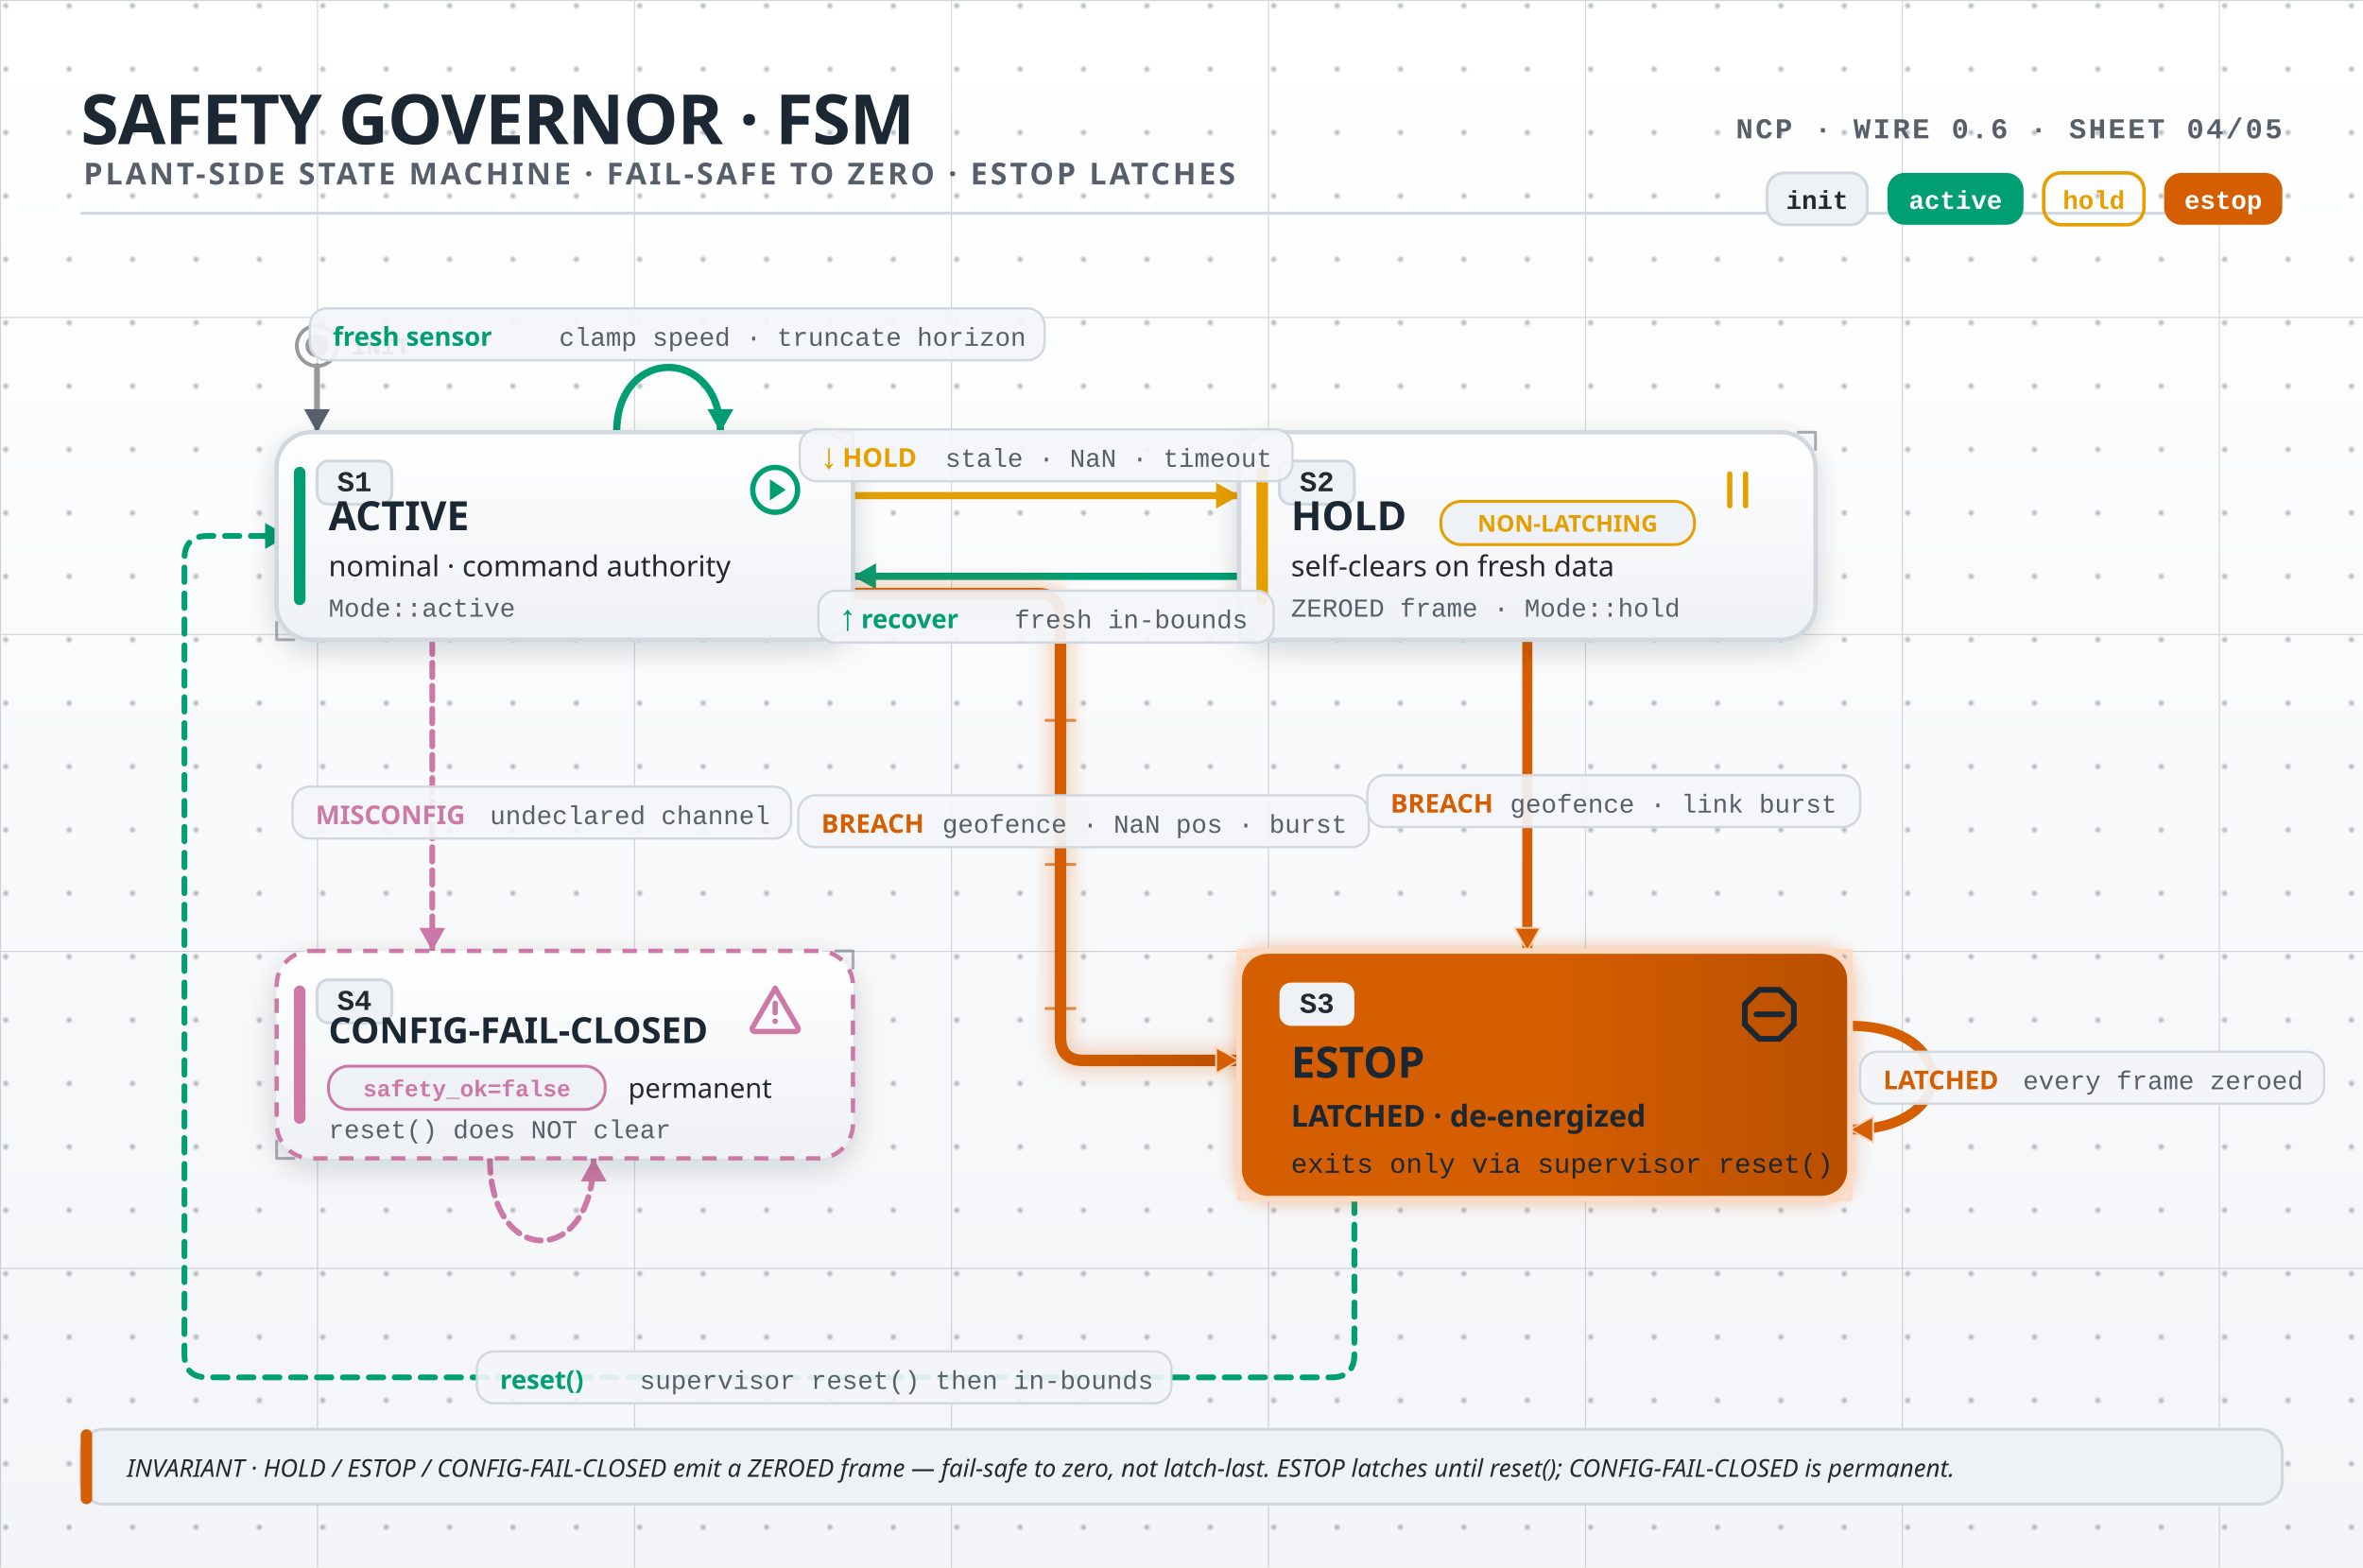
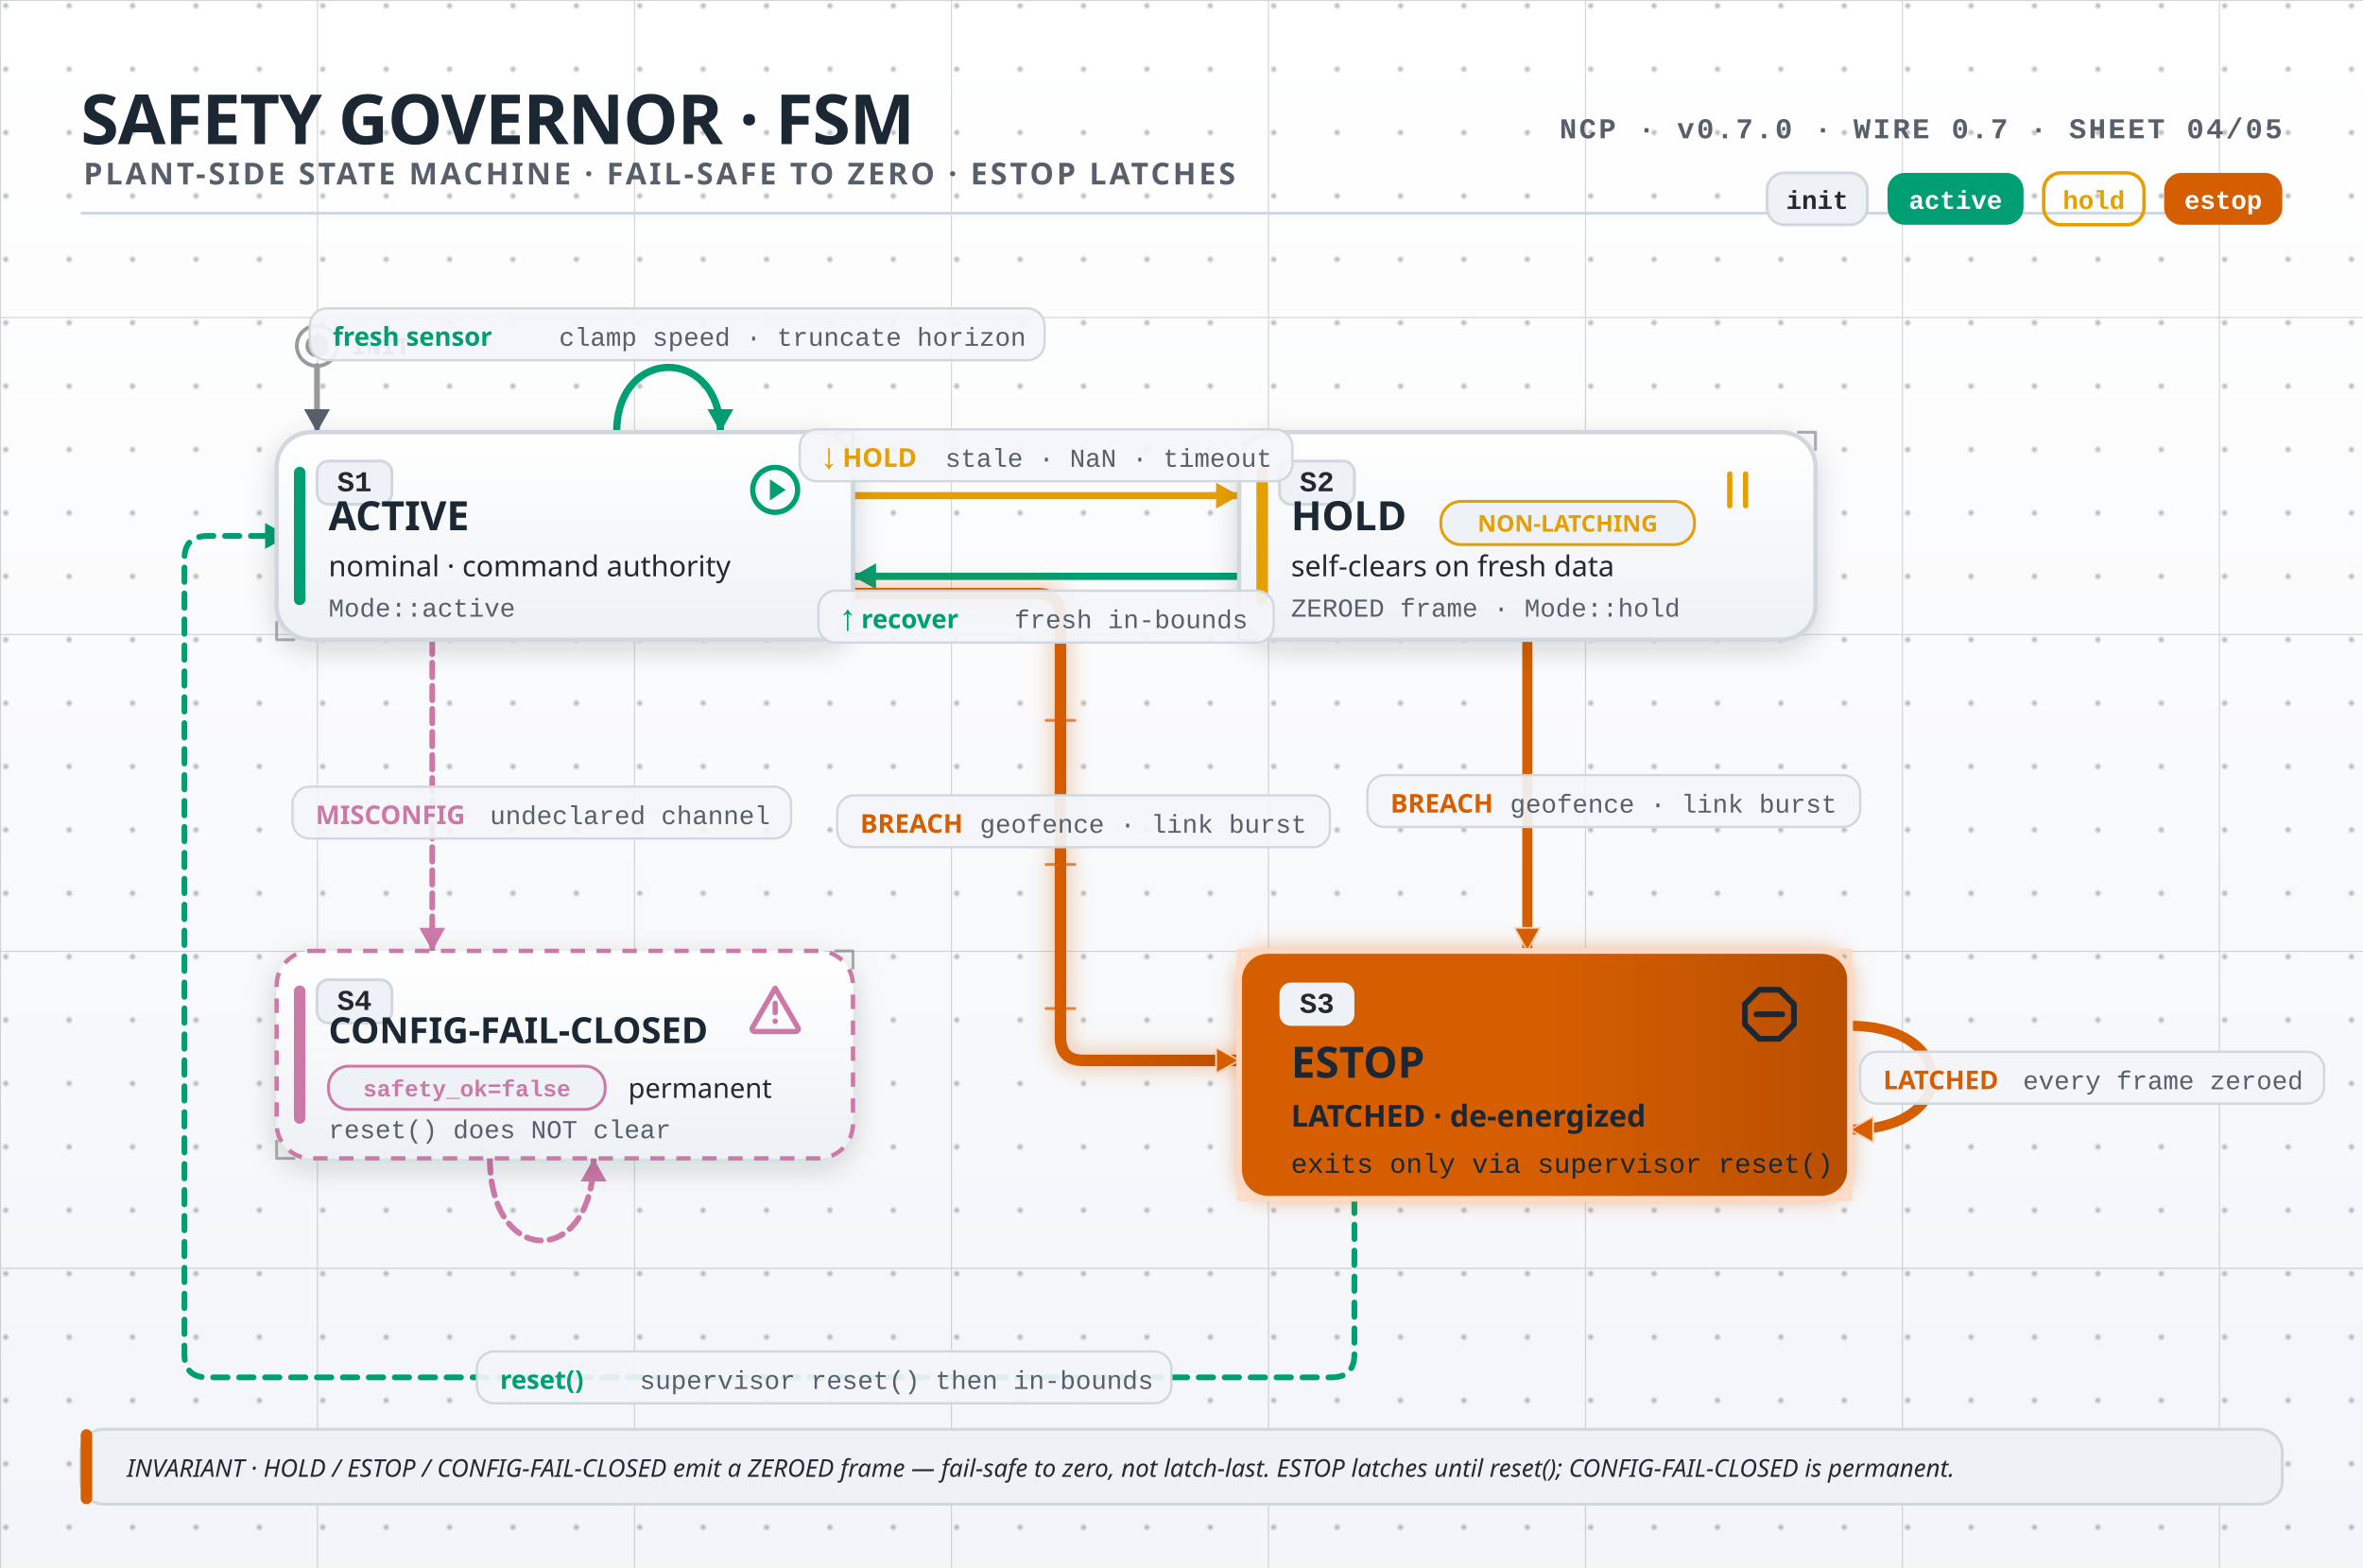
<svg xmlns="http://www.w3.org/2000/svg" width="820" height="544" viewBox="0 0 820 544" font-family="-apple-system, BlinkMacSystemFont, 'Segoe UI', 'Noto Sans', Helvetica, Arial, sans-serif" role="img">
  <defs>
    <linearGradient id="pageBg" x1="0" y1="0" x2="0" y2="1">
      <stop offset="0" stop-color="#ffffff" />
      <stop offset="1" stop-color="#f3f5f8" />
    </linearGradient>
    <linearGradient id="surface" x1="0" y1="0" x2="0" y2="1">
      <stop offset="0" stop-color="#ffffff" />
      <stop offset="1" stop-color="#eef1f5" />
    </linearGradient>
    <linearGradient id="busAction" x1="0" y1="0" x2="1" y2="0">
      <stop offset="0" stop-color="#D55E00" stop-opacity="1" />
      <stop offset="0.5" stop-color="#D55E00" stop-opacity="1" />
      <stop offset="1" stop-color="#b94f00" stop-opacity="1" />
    </linearGradient>
    <linearGradient id="contractHero" x1="0" y1="0" x2="1" y2="1">
      <stop offset="0" stop-color="#6D28D9" />
      <stop offset="1" stop-color="#5b21b6" />
    </linearGradient>
    <radialGradient id="gridDot" cx="0.5" cy="0.5" r="0.5">
      <stop offset="0" stop-color="#57606a" stop-opacity="0.5" />
      <stop offset="1" stop-color="#57606a" stop-opacity="0" />
    </radialGradient>
    <pattern id="grid" width="22" height="22" patternUnits="userSpaceOnUse">
      <circle cx="2" cy="2" r="1.4" fill="url(#gridDot)" />
    </pattern>
    <pattern id="gridMajor" width="110" height="110" patternUnits="userSpaceOnUse">
      <path d="M110 0H0V110" fill="none" stroke="#57606a" stroke-width="0.75" stroke-opacity="0.26" />
    </pattern>
    <filter id="soft" x="-40%" y="-40%" width="180%" height="180%" color-interpolation-filters="sRGB">
      <feDropShadow dx="0" dy="3" stdDeviation="5" flood-color="#1b2733" flood-opacity="0.18" />
    </filter>
    <filter id="halo" x="-60%" y="-60%" width="220%" height="220%" color-interpolation-filters="sRGB">
      <feGaussianBlur stdDeviation="3" />
    </filter>
    <filter id="glow" x="-90%" y="-90%" width="280%" height="280%" color-interpolation-filters="sRGB">
      <feGaussianBlur in="SourceAlpha" stdDeviation="3.4" result="b" />
      <feFlood flood-color="#D55E00" flood-opacity="0.4" />
      <feComposite in2="b" operator="in" result="g" />
      <feMerge>
        <feMergeNode in="g" />
        <feMergeNode in="SourceGraphic" />
      </feMerge>
    </filter>
    <marker id="arrowAction" markerUnits="userSpaceOnUse" markerWidth="12" markerHeight="12" refX="9" refY="5.5" orient="auto">
      <path d="M1,1 L9,5.5 L1,10 Z" fill="#D55E00" />
    </marker>
    <marker id="arrowControl" markerUnits="userSpaceOnUse" markerWidth="12" markerHeight="12" refX="9" refY="5.5" orient="auto">
      <path d="M1,1 L9,5.5 L1,10 Z" fill="#0072B2" />
    </marker>
    <marker id="replyControl" markerUnits="userSpaceOnUse" markerWidth="12" markerHeight="12" refX="9" refY="5.5" orient="auto">
      <path d="M2,1.5 L9,5.5 L2,9.5" fill="none" stroke="#0072B2" stroke-width="1.7" stroke-linecap="round" stroke-linejoin="round" />
    </marker>
    <marker id="arrowPercep" markerUnits="userSpaceOnUse" markerWidth="12" markerHeight="12" refX="9" refY="5.5" orient="auto">
      <path d="M1,1 L9,5.5 L1,10 Z" fill="#56B4E9" />
    </marker>
    <marker id="tapObserve" markerUnits="userSpaceOnUse" markerWidth="10" markerHeight="10" refX="5" refY="5" orient="auto">
      <circle cx="5" cy="5" r="3.2" fill="none" stroke="#999999" stroke-width="1.5" />
    </marker>
    <marker id="arrowContract" markerUnits="userSpaceOnUse" markerWidth="12" markerHeight="12" refX="9" refY="5.5" orient="auto">
      <path d="M1,1 L9,5.5 L1,10 Z" fill="#6D28D9" />
    </marker>
    <marker id="submoduleArrow" markerUnits="userSpaceOnUse" markerWidth="12" markerHeight="12" refX="9" refY="5.5" orient="auto">
      <path d="M2,1.5 L9,5.5 L2,9.5" fill="none" stroke="#999999" stroke-width="1.7" stroke-linecap="round" stroke-linejoin="round" />
    </marker>
    <marker id="arrowActive" markerUnits="userSpaceOnUse" markerWidth="12" markerHeight="12" refX="9" refY="5.5" orient="auto">
      <path d="M1,1 L9,5.5 L1,10 Z" fill="#009E73" />
    </marker>
    <marker id="arrowEstop" markerUnits="userSpaceOnUse" markerWidth="12" markerHeight="12" refX="9" refY="5.5" orient="auto">
      <path d="M1,1 L9,5.5 L1,10 Z" fill="#D55E00" stroke="#ffd9c2" stroke-width="0.6" />
    </marker>
    <marker id="arrowHold" markerUnits="userSpaceOnUse" markerWidth="12" markerHeight="12" refX="9" refY="5.5" orient="auto">
      <path d="M1,1 L9,5.5 L1,10 Z" fill="#E69F00" />
    </marker>
    <marker id="arrowMut" markerUnits="userSpaceOnUse" markerWidth="12" markerHeight="12" refX="9" refY="5.5" orient="auto">
      <path d="M1,1 L9,5.5 L1,10 Z" fill="#57606a" />
    </marker>
    <marker id="arrowConfig" markerUnits="userSpaceOnUse" markerWidth="12" markerHeight="12" refX="9" refY="5.5" orient="auto">
      <path d="M1,1 L9,5.5 L1,10 Z" fill="#CC79A7" />
    </marker>
    <filter id="glowContract" x="-90%" y="-90%" width="280%" height="280%" color-interpolation-filters="sRGB">
      <feGaussianBlur in="SourceAlpha" stdDeviation="3.4" result="b" />
      <feFlood flood-color="#6D28D9" flood-opacity="0.4" />
      <feComposite in2="b" operator="in" result="g" />
      <feMerge>
        <feMergeNode in="g" />
        <feMergeNode in="SourceGraphic" />
      </feMerge>
    </filter>
    <filter id="glowActive" x="-90%" y="-90%" width="280%" height="280%" color-interpolation-filters="sRGB">
      <feGaussianBlur in="SourceAlpha" stdDeviation="3.4" result="b" />
      <feFlood flood-color="#009E73" flood-opacity="0.4" />
      <feComposite in2="b" operator="in" result="g" />
      <feMerge>
        <feMergeNode in="g" />
        <feMergeNode in="SourceGraphic" />
      </feMerge>
    </filter>
  </defs>
  <rect x="0" y="0" width="820" height="544" rx="0" fill="url(#pageBg)" />
  <rect x="0" y="0" width="820" height="544" rx="0" fill="url(#gridMajor)" />
  <rect x="0" y="0" width="820" height="544" rx="0" fill="url(#grid)" />
  <text x="28" y="50" font-family="-apple-system, BlinkMacSystemFont, 'Segoe UI', 'Noto Sans', Helvetica, Arial, sans-serif" font-size="24" font-weight="800" font-style="normal" fill="#1b2733" text-anchor="start" letter-spacing="-0.3" text-rendering="geometricPrecision">SAFETY GOVERNOR · FSM</text>
  <text x="29" y="64" font-family="-apple-system, BlinkMacSystemFont, 'Segoe UI', 'Noto Sans', Helvetica, Arial, sans-serif" font-size="10.5" font-weight="600" font-style="normal" fill="#57606a" text-anchor="start" letter-spacing="1.0" text-rendering="geometricPrecision">PLANT-SIDE STATE MACHINE  ·  FAIL-SAFE TO ZERO  ·  ESTOP LATCHES</text>
  <line x1="28" y1="74" x2="792" y2="74" stroke="#d0d7de" stroke-width="1" stroke-linecap="butt" />
-   <text x="792" y="48" font-family="ui-monospace, SFMono-Regular, 'SF Mono', Menlo, Consolas, 'Liberation Mono', monospace" font-size="10" font-weight="600" font-style="normal" fill="#57606a" text-anchor="end" letter-spacing="0.8" text-rendering="geometricPrecision">NCP · WIRE 0.6 · SHEET 04/05</text>
+   <text x="792" y="48" font-family="ui-monospace, SFMono-Regular, 'SF Mono', Menlo, Consolas, 'Liberation Mono', monospace" font-size="10" font-weight="600" font-style="normal" fill="#57606a" text-anchor="end" letter-spacing="0.8" text-rendering="geometricPrecision">NCP · v0.7.0 · WIRE 0.7 · SHEET 04/05</text>
  <rect x="751.0" y="60" width="41.0" height="18" rx="6" fill="#D55E00" />
  <text x="771.5" y="72.5" font-family="ui-monospace, SFMono-Regular, 'SF Mono', Menlo, Consolas, 'Liberation Mono', monospace" font-size="9" font-weight="700" font-style="normal" fill="#fff" text-anchor="middle" text-rendering="geometricPrecision">estop</text>
  <rect x="709.2" y="60" width="34.8" height="18" rx="6" fill="none" stroke="#E69F00" stroke-width="1.2" />
  <text x="726.6" y="72.5" font-family="ui-monospace, SFMono-Regular, 'SF Mono', Menlo, Consolas, 'Liberation Mono', monospace" font-size="9" font-weight="700" font-style="normal" fill="#E69F00" text-anchor="middle" text-rendering="geometricPrecision">hold</text>
  <rect x="655.0" y="60" width="47.2" height="18" rx="6" fill="#009E73" />
  <text x="678.6" y="72.5" font-family="ui-monospace, SFMono-Regular, 'SF Mono', Menlo, Consolas, 'Liberation Mono', monospace" font-size="9" font-weight="700" font-style="normal" fill="#fff" text-anchor="middle" text-rendering="geometricPrecision">active</text>
  <rect x="613.2" y="60" width="34.8" height="18" rx="6" fill="#eef1f5" stroke="#d0d7de" stroke-width="1" />
  <text x="630.6" y="72.5" font-family="ui-monospace, SFMono-Regular, 'SF Mono', Menlo, Consolas, 'Liberation Mono', monospace" font-size="9" font-weight="700" font-style="normal" fill="#24292f" text-anchor="middle" text-rendering="geometricPrecision">init</text>
  <circle cx="110" cy="120" r="4" fill="#999999" />
  <circle cx="110" cy="120" r="7" fill="none" stroke="#999999" stroke-width="1.3" />
  <text x="122" y="123" font-family="ui-monospace, SFMono-Regular, 'SF Mono', Menlo, Consolas, 'Liberation Mono', monospace" font-size="8.5" font-weight="700" font-style="normal" fill="#57606a" text-anchor="start" text-rendering="geometricPrecision">INIT</text>
  <line x1="110" y1="127" x2="110" y2="150" stroke="#999999" stroke-width="2" stroke-linecap="round" marker-end="url(#arrowMut)" />
  <path d="M214,150 C214,120 250,120 250,150" fill="none" stroke="#009E73" stroke-width="2.5" stroke-linecap="round" stroke-linejoin="round" marker-end="url(#arrowActive)" />
  <path d="M296,172 L430,172" fill="none" stroke="#E69F00" stroke-width="2.5" stroke-linecap="round" stroke-linejoin="round" marker-end="url(#arrowHold)" />
  <path d="M430,200 L296,200" fill="none" stroke="#009E73" stroke-width="2.5" stroke-linecap="round" stroke-linejoin="round" marker-end="url(#arrowActive)" />
  <path d="M296,206 L360,206 Q368,206 368,214 L368,360 Q368,368 376,368 L430,368" fill="none" stroke="#D55E00" stroke-width="9" stroke-linecap="round" stroke-linejoin="round" stroke-opacity="0.22" filter="url(#halo)" />
  <path d="M296,206 L360,206 Q368,206 368,214 L368,360 Q368,368 376,368 L430,368" fill="none" stroke="url(#busAction)" stroke-width="4" stroke-linecap="round" stroke-linejoin="round" marker-end="url(#arrowEstop)" />
  <line x1="363" y1="250" x2="373" y2="250" stroke="#D55E00" stroke-width="1" stroke-linecap="round" stroke-opacity="0.7" />
  <line x1="363" y1="300" x2="373" y2="300" stroke="#D55E00" stroke-width="1" stroke-linecap="round" stroke-opacity="0.7" />
  <line x1="363" y1="350" x2="373" y2="350" stroke="#D55E00" stroke-width="1" stroke-linecap="round" stroke-opacity="0.7" />
  <path d="M530,222 L530,330" fill="none" stroke="#D55E00" stroke-width="3.5" stroke-linecap="round" stroke-linejoin="round" marker-end="url(#arrowEstop)" />
  <path d="M642,356 C680,356 680,392 642,392" fill="none" stroke="#D55E00" stroke-width="3.5" stroke-linecap="round" stroke-linejoin="round" marker-end="url(#arrowEstop)" />
  <path d="M470,416 L470,470 Q470,478 462,478 L72,478 Q64,478 64,470 L64,194 Q64,186 72,186 L100,186" fill="none" stroke="#009E73" stroke-width="2" stroke-linecap="round" stroke-linejoin="round" stroke-dasharray="5 4" marker-end="url(#arrowActive)" />
  <path d="M150,222 L150,330" fill="none" stroke="#CC79A7" stroke-width="2" stroke-linecap="round" stroke-linejoin="round" stroke-dasharray="5 3" marker-end="url(#arrowConfig)" />
  <path d="M170,402 C170,440 206,440 206,402" fill="none" stroke="#CC79A7" stroke-width="2" stroke-linecap="round" stroke-linejoin="round" stroke-dasharray="5 3" marker-end="url(#arrowConfig)" />
  <rect x="96" y="150" width="200" height="72" rx="12" fill="url(#surface)" filter="url(#soft)" />
  <rect x="96" y="150" width="200" height="72" rx="12" fill="none" stroke="#d0d7de" stroke-width="1.5" />
  <rect x="102" y="162" width="4" height="48" rx="2" fill="#009E73" />
  <path d="M290,150 L296,150 L296,156" fill="none" stroke="#57606a" stroke-width="1" stroke-linecap="round" stroke-linejoin="round" stroke-opacity="0.5" />
  <path d="M96,216 L96,222 L102,222" fill="none" stroke="#57606a" stroke-width="1" stroke-linecap="round" stroke-linejoin="round" stroke-opacity="0.5" />
  <rect x="110" y="160" width="26" height="15" rx="4" fill="#eef1f5" stroke="#d0d7de" stroke-width="1" />
  <text x="123" y="170.5" font-family="ui-monospace, SFMono-Regular, 'SF Mono', Menlo, Consolas, 'Liberation Mono', monospace" font-size="10" font-weight="700" font-style="normal" fill="#24292f" text-anchor="middle" text-rendering="geometricPrecision">S1</text>
  <g transform="translate(258,159) scale(0.9167)" fill="none" stroke="#009E73" stroke-width="2" stroke-linecap="round" stroke-linejoin="round">
    <circle cx="12" cy="12" r="8.5" />
    <path d="M10 8 L16 12 L10 16 Z" fill="#009E73" stroke="none" />
  </g>
  <text x="114" y="184" font-family="-apple-system, BlinkMacSystemFont, 'Segoe UI', 'Noto Sans', Helvetica, Arial, sans-serif" font-size="14" font-weight="700" font-style="normal" fill="#1b2733" text-anchor="start" text-rendering="geometricPrecision">ACTIVE</text>
  <text x="114" y="200" font-family="-apple-system, BlinkMacSystemFont, 'Segoe UI', 'Noto Sans', Helvetica, Arial, sans-serif" font-size="10" font-weight="500" font-style="normal" fill="#24292f" text-anchor="start" text-rendering="geometricPrecision">nominal · command authority</text>
  <text x="114" y="214" font-family="ui-monospace, SFMono-Regular, 'SF Mono', Menlo, Consolas, 'Liberation Mono', monospace" font-size="9" font-weight="500" font-style="normal" fill="#57606a" text-anchor="start" text-rendering="geometricPrecision">Mode::active</text>
  <rect x="430" y="150" width="200" height="72" rx="12" fill="url(#surface)" filter="url(#soft)" />
  <rect x="430" y="150" width="200" height="72" rx="12" fill="none" stroke="#d0d7de" stroke-width="1.5" />
  <rect x="436" y="162" width="4" height="48" rx="2" fill="#E69F00" />
  <path d="M624,150 L630,150 L630,156" fill="none" stroke="#57606a" stroke-width="1" stroke-linecap="round" stroke-linejoin="round" stroke-opacity="0.5" />
  <path d="M430,216 L430,222 L436,222" fill="none" stroke="#57606a" stroke-width="1" stroke-linecap="round" stroke-linejoin="round" stroke-opacity="0.5" />
  <rect x="444" y="160" width="26" height="15" rx="4" fill="#eef1f5" stroke="#d0d7de" stroke-width="1" />
  <text x="457" y="170.5" font-family="ui-monospace, SFMono-Regular, 'SF Mono', Menlo, Consolas, 'Liberation Mono', monospace" font-size="10" font-weight="700" font-style="normal" fill="#24292f" text-anchor="middle" text-rendering="geometricPrecision">S2</text>
  <g transform="translate(592,159) scale(0.9167)" fill="none" stroke="#E69F00" stroke-width="2" stroke-linecap="round" stroke-linejoin="round">
    <path d="M9 6v12M15 6v12" />
  </g>
  <text x="448" y="184" font-family="-apple-system, BlinkMacSystemFont, 'Segoe UI', 'Noto Sans', Helvetica, Arial, sans-serif" font-size="14" font-weight="700" font-style="normal" fill="#1b2733" text-anchor="start" text-rendering="geometricPrecision">HOLD</text>
  <rect x="500" y="174" width="88" height="15" rx="7" fill="#eef1f5" stroke="#E69F00" stroke-width="1" />
  <text x="544" y="184.5" font-family="-apple-system, BlinkMacSystemFont, 'Segoe UI', 'Noto Sans', Helvetica, Arial, sans-serif" font-size="8" font-weight="700" font-style="normal" fill="#E69F00" text-anchor="middle" text-rendering="geometricPrecision">NON-LATCHING</text>
  <text x="448" y="200" font-family="-apple-system, BlinkMacSystemFont, 'Segoe UI', 'Noto Sans', Helvetica, Arial, sans-serif" font-size="10" font-weight="500" font-style="normal" fill="#24292f" text-anchor="start" text-rendering="geometricPrecision">self-clears on fresh data</text>
  <text x="448" y="214" font-family="ui-monospace, SFMono-Regular, 'SF Mono', Menlo, Consolas, 'Liberation Mono', monospace" font-size="9" font-weight="500" font-style="normal" fill="#57606a" text-anchor="start" text-rendering="geometricPrecision">ZEROED frame · Mode::hold</text>
  <rect x="96" y="330" width="200" height="72" rx="12" fill="url(#surface)" filter="url(#soft)" />
  <rect x="96" y="330" width="200" height="72" rx="12" fill="none" stroke="#CC79A7" stroke-width="1.5" stroke-dasharray="5 4" fill-opacity="0.7" />
  <rect x="102" y="342" width="4" height="48" rx="2" fill="#CC79A7" />
  <path d="M290,330 L296,330 L296,336" fill="none" stroke="#57606a" stroke-width="1" stroke-linecap="round" stroke-linejoin="round" stroke-opacity="0.5" />
  <path d="M96,396 L96,402 L102,402" fill="none" stroke="#57606a" stroke-width="1" stroke-linecap="round" stroke-linejoin="round" stroke-opacity="0.5" />
  <rect x="110" y="340" width="26" height="15" rx="4" fill="#eef1f5" stroke="#d0d7de" stroke-width="1" />
  <text x="123" y="350.5" font-family="ui-monospace, SFMono-Regular, 'SF Mono', Menlo, Consolas, 'Liberation Mono', monospace" font-size="10" font-weight="700" font-style="normal" fill="#24292f" text-anchor="middle" text-rendering="geometricPrecision">S4</text>
  <g transform="translate(258,339) scale(0.9167)" fill="none" stroke="#CC79A7" stroke-width="2" stroke-linecap="round" stroke-linejoin="round">
    <path d="M12 4.3 20.6 19.2a1 1 0 0 1-0.87 1.5H4.27a1 1 0 0 1-0.87-1.5L12 4.3Z" />
    <path d="M12 10v3.6" />
    <circle cx="12" cy="16.8" r="1.05" fill="#CC79A7" stroke="none" />
  </g>
  <text x="114" y="362" font-family="-apple-system, BlinkMacSystemFont, 'Segoe UI', 'Noto Sans', Helvetica, Arial, sans-serif" font-size="12.5" font-weight="700" font-style="normal" fill="#1b2733" text-anchor="start" text-rendering="geometricPrecision">CONFIG-FAIL-CLOSED</text>
  <rect x="114" y="370" width="96" height="15" rx="7" fill="#eef1f5" stroke="#CC79A7" stroke-width="1" />
  <text x="162" y="380.5" font-family="ui-monospace, SFMono-Regular, 'SF Mono', Menlo, Consolas, 'Liberation Mono', monospace" font-size="8" font-weight="700" font-style="normal" fill="#CC79A7" text-anchor="middle" text-rendering="geometricPrecision">safety_ok=false</text>
  <text x="218" y="381" font-family="-apple-system, BlinkMacSystemFont, 'Segoe UI', 'Noto Sans', Helvetica, Arial, sans-serif" font-size="9.5" font-weight="500" font-style="normal" fill="#24292f" text-anchor="start" text-rendering="geometricPrecision">permanent</text>
  <text x="114" y="395" font-family="ui-monospace, SFMono-Regular, 'SF Mono', Menlo, Consolas, 'Liberation Mono', monospace" font-size="9" font-weight="500" font-style="normal" fill="#57606a" text-anchor="start" text-rendering="geometricPrecision">reset() does NOT clear</text>
  <rect x="430" y="330" width="212" height="86" rx="10" fill="url(#busAction)" stroke="#ffd9c2" stroke-width="2" filter="url(#glow)" />
  <path d="M439,330 L430,330 L430,339" fill="none" stroke="#ffd9c2" stroke-width="1.6" stroke-linecap="round" stroke-linejoin="round" stroke-opacity="0.9" />
  <path d="M633,330 L642,330 L642,339" fill="none" stroke="#ffd9c2" stroke-width="1.6" stroke-linecap="round" stroke-linejoin="round" stroke-opacity="0.9" />
  <path d="M439,416 L430,416 L430,407" fill="none" stroke="#ffd9c2" stroke-width="1.6" stroke-linecap="round" stroke-linejoin="round" stroke-opacity="0.9" />
  <path d="M633,416 L642,416 L642,407" fill="none" stroke="#ffd9c2" stroke-width="1.6" stroke-linecap="round" stroke-linejoin="round" stroke-opacity="0.9" />
  <rect x="444" y="341" width="26" height="15" rx="4" fill="#eef1f5" />
  <text x="457" y="351.5" font-family="ui-monospace, SFMono-Regular, 'SF Mono', Menlo, Consolas, 'Liberation Mono', monospace" font-size="10" font-weight="700" font-style="normal" fill="#24292f" text-anchor="middle" text-rendering="geometricPrecision">S3</text>
  <g transform="translate(602,340) scale(1)" fill="none" stroke="#1b2733" stroke-width="2" stroke-linecap="round" stroke-linejoin="round">
    <path d="M8.5 3.5 H15.5 L20.5 8.5 V15.5 L15.5 20.5 H8.5 L3.5 15.5 V8.5 Z" />
    <path d="M7.5 12 H16.5" />
  </g>
  <text x="448" y="374" font-family="-apple-system, BlinkMacSystemFont, 'Segoe UI', 'Noto Sans', Helvetica, Arial, sans-serif" font-size="15" font-weight="800" font-style="normal" fill="#1b2733" text-anchor="start" text-rendering="geometricPrecision">ESTOP</text>
  <text x="448" y="391" font-family="-apple-system, BlinkMacSystemFont, 'Segoe UI', 'Noto Sans', Helvetica, Arial, sans-serif" font-size="10.5" font-weight="600" font-style="normal" fill="#1b2733" text-anchor="start" text-rendering="geometricPrecision">LATCHED · de-energized</text>
  <text x="448" y="407" font-family="ui-monospace, SFMono-Regular, 'SF Mono', Menlo, Consolas, 'Liberation Mono', monospace" font-size="9.5" font-weight="500" font-style="normal" fill="#1b2733" text-anchor="start" text-rendering="geometricPrecision">exits only via supervisor reset()</text>
  <rect x="107.5" y="107" width="255" height="18" rx="6" fill="#f3f5f8" stroke="#d0d7de" stroke-width="0.8" fill-opacity="0.92" />
  <text x="115.5" y="120" font-family="-apple-system, BlinkMacSystemFont, 'Segoe UI', 'Noto Sans', Helvetica, Arial, sans-serif" font-size="9" font-weight="700" font-style="normal" fill="#009E73" text-anchor="start" text-rendering="geometricPrecision">fresh sensor</text>
  <text x="194" y="120" font-family="ui-monospace, SFMono-Regular, 'SF Mono', Menlo, Consolas, 'Liberation Mono', monospace" font-size="9" font-weight="500" font-style="normal" fill="#57606a" text-anchor="start" text-rendering="geometricPrecision">clamp speed · truncate horizon</text>
  <rect x="277.5" y="149" width="171" height="18" rx="6" fill="#f3f5f8" stroke="#d0d7de" stroke-width="0.8" fill-opacity="0.92" />
  <text x="285.5" y="162" font-family="-apple-system, BlinkMacSystemFont, 'Segoe UI', 'Noto Sans', Helvetica, Arial, sans-serif" font-size="9" font-weight="700" font-style="normal" fill="#E69F00" text-anchor="start" text-rendering="geometricPrecision">↓ HOLD</text>
  <text x="328" y="162" font-family="ui-monospace, SFMono-Regular, 'SF Mono', Menlo, Consolas, 'Liberation Mono', monospace" font-size="9" font-weight="500" font-style="normal" fill="#57606a" text-anchor="start" text-rendering="geometricPrecision">stale · NaN · timeout</text>
  <rect x="284.0" y="205" width="158" height="18" rx="6" fill="#f3f5f8" stroke="#d0d7de" stroke-width="0.8" fill-opacity="0.92" />
  <text x="292.0" y="218" font-family="-apple-system, BlinkMacSystemFont, 'Segoe UI', 'Noto Sans', Helvetica, Arial, sans-serif" font-size="9" font-weight="700" font-style="normal" fill="#009E73" text-anchor="start" text-rendering="geometricPrecision">↑ recover</text>
  <text x="352" y="218" font-family="ui-monospace, SFMono-Regular, 'SF Mono', Menlo, Consolas, 'Liberation Mono', monospace" font-size="9" font-weight="500" font-style="normal" fill="#57606a" text-anchor="start" text-rendering="geometricPrecision">fresh in-bounds</text>
-   <rect x="277.0" y="276" width="198" height="18" rx="6" fill="#f3f5f8" stroke="#d0d7de" stroke-width="0.8" fill-opacity="0.92" />
-   <text x="285.0" y="289" font-family="-apple-system, BlinkMacSystemFont, 'Segoe UI', 'Noto Sans', Helvetica, Arial, sans-serif" font-size="9" font-weight="700" font-style="normal" fill="#D55E00" text-anchor="start" text-rendering="geometricPrecision">BREACH</text>
-   <text x="327" y="289" font-family="ui-monospace, SFMono-Regular, 'SF Mono', Menlo, Consolas, 'Liberation Mono', monospace" font-size="9" font-weight="500" font-style="normal" fill="#57606a" text-anchor="start" text-rendering="geometricPrecision">geofence · NaN pos · burst</text>
+   <rect x="290.5" y="276" width="171" height="18" rx="6" fill="#f3f5f8" stroke="#d0d7de" stroke-width="0.8" fill-opacity="0.92" />
+   <text x="298.5" y="289" font-family="-apple-system, BlinkMacSystemFont, 'Segoe UI', 'Noto Sans', Helvetica, Arial, sans-serif" font-size="9" font-weight="700" font-style="normal" fill="#D55E00" text-anchor="start" text-rendering="geometricPrecision">BREACH</text>
+   <text x="340" y="289" font-family="ui-monospace, SFMono-Regular, 'SF Mono', Menlo, Consolas, 'Liberation Mono', monospace" font-size="9" font-weight="500" font-style="normal" fill="#57606a" text-anchor="start" text-rendering="geometricPrecision">geofence · link burst</text>
  <rect x="474.5" y="269" width="171" height="18" rx="6" fill="#f3f5f8" stroke="#d0d7de" stroke-width="0.8" fill-opacity="0.92" />
  <text x="482.5" y="282" font-family="-apple-system, BlinkMacSystemFont, 'Segoe UI', 'Noto Sans', Helvetica, Arial, sans-serif" font-size="9" font-weight="700" font-style="normal" fill="#D55E00" text-anchor="start" text-rendering="geometricPrecision">BREACH</text>
  <text x="524" y="282" font-family="ui-monospace, SFMono-Regular, 'SF Mono', Menlo, Consolas, 'Liberation Mono', monospace" font-size="9" font-weight="500" font-style="normal" fill="#57606a" text-anchor="start" text-rendering="geometricPrecision">geofence · link burst</text>
  <rect x="645.5" y="365" width="161" height="18" rx="6" fill="#f3f5f8" stroke="#d0d7de" stroke-width="0.8" fill-opacity="0.92" />
  <text x="653.5" y="378" font-family="-apple-system, BlinkMacSystemFont, 'Segoe UI', 'Noto Sans', Helvetica, Arial, sans-serif" font-size="9" font-weight="700" font-style="normal" fill="#D55E00" text-anchor="start" text-rendering="geometricPrecision">LATCHED</text>
  <text x="702" y="378" font-family="ui-monospace, SFMono-Regular, 'SF Mono', Menlo, Consolas, 'Liberation Mono', monospace" font-size="9" font-weight="500" font-style="normal" fill="#57606a" text-anchor="start" text-rendering="geometricPrecision">every frame zeroed</text>
  <rect x="165.5" y="469" width="241" height="18" rx="6" fill="#f3f5f8" stroke="#d0d7de" stroke-width="0.8" fill-opacity="0.92" />
  <text x="173.5" y="482" font-family="-apple-system, BlinkMacSystemFont, 'Segoe UI', 'Noto Sans', Helvetica, Arial, sans-serif" font-size="9" font-weight="700" font-style="normal" fill="#009E73" text-anchor="start" text-rendering="geometricPrecision">reset()</text>
  <text x="222" y="482" font-family="ui-monospace, SFMono-Regular, 'SF Mono', Menlo, Consolas, 'Liberation Mono', monospace" font-size="9" font-weight="500" font-style="normal" fill="#57606a" text-anchor="start" text-rendering="geometricPrecision">supervisor reset() then in-bounds</text>
  <rect x="101.5" y="273" width="173" height="18" rx="6" fill="#f3f5f8" stroke="#d0d7de" stroke-width="0.8" fill-opacity="0.92" />
  <text x="109.5" y="286" font-family="-apple-system, BlinkMacSystemFont, 'Segoe UI', 'Noto Sans', Helvetica, Arial, sans-serif" font-size="9" font-weight="700" font-style="normal" fill="#CC79A7" text-anchor="start" text-rendering="geometricPrecision">MISCONFIG</text>
  <text x="170" y="286" font-family="ui-monospace, SFMono-Regular, 'SF Mono', Menlo, Consolas, 'Liberation Mono', monospace" font-size="9" font-weight="500" font-style="normal" fill="#57606a" text-anchor="start" text-rendering="geometricPrecision">undeclared channel</text>
  <rect x="28" y="496" width="764" height="26" rx="8" fill="#eef1f5" stroke="#d0d7de" stroke-width="1" />
  <rect x="28" y="496" width="4" height="26" rx="2" fill="#D55E00" />
  <text x="44" y="512.5" font-family="-apple-system, BlinkMacSystemFont, 'Segoe UI', 'Noto Sans', Helvetica, Arial, sans-serif" font-size="8.5" font-weight="500" font-style="italic" fill="#24292f" text-anchor="start" text-rendering="geometricPrecision">INVARIANT · HOLD / ESTOP / CONFIG-FAIL-CLOSED emit a ZEROED frame — fail-safe to zero, not latch-last.  ESTOP latches until reset(); CONFIG-FAIL-CLOSED is permanent.</text>
</svg>
